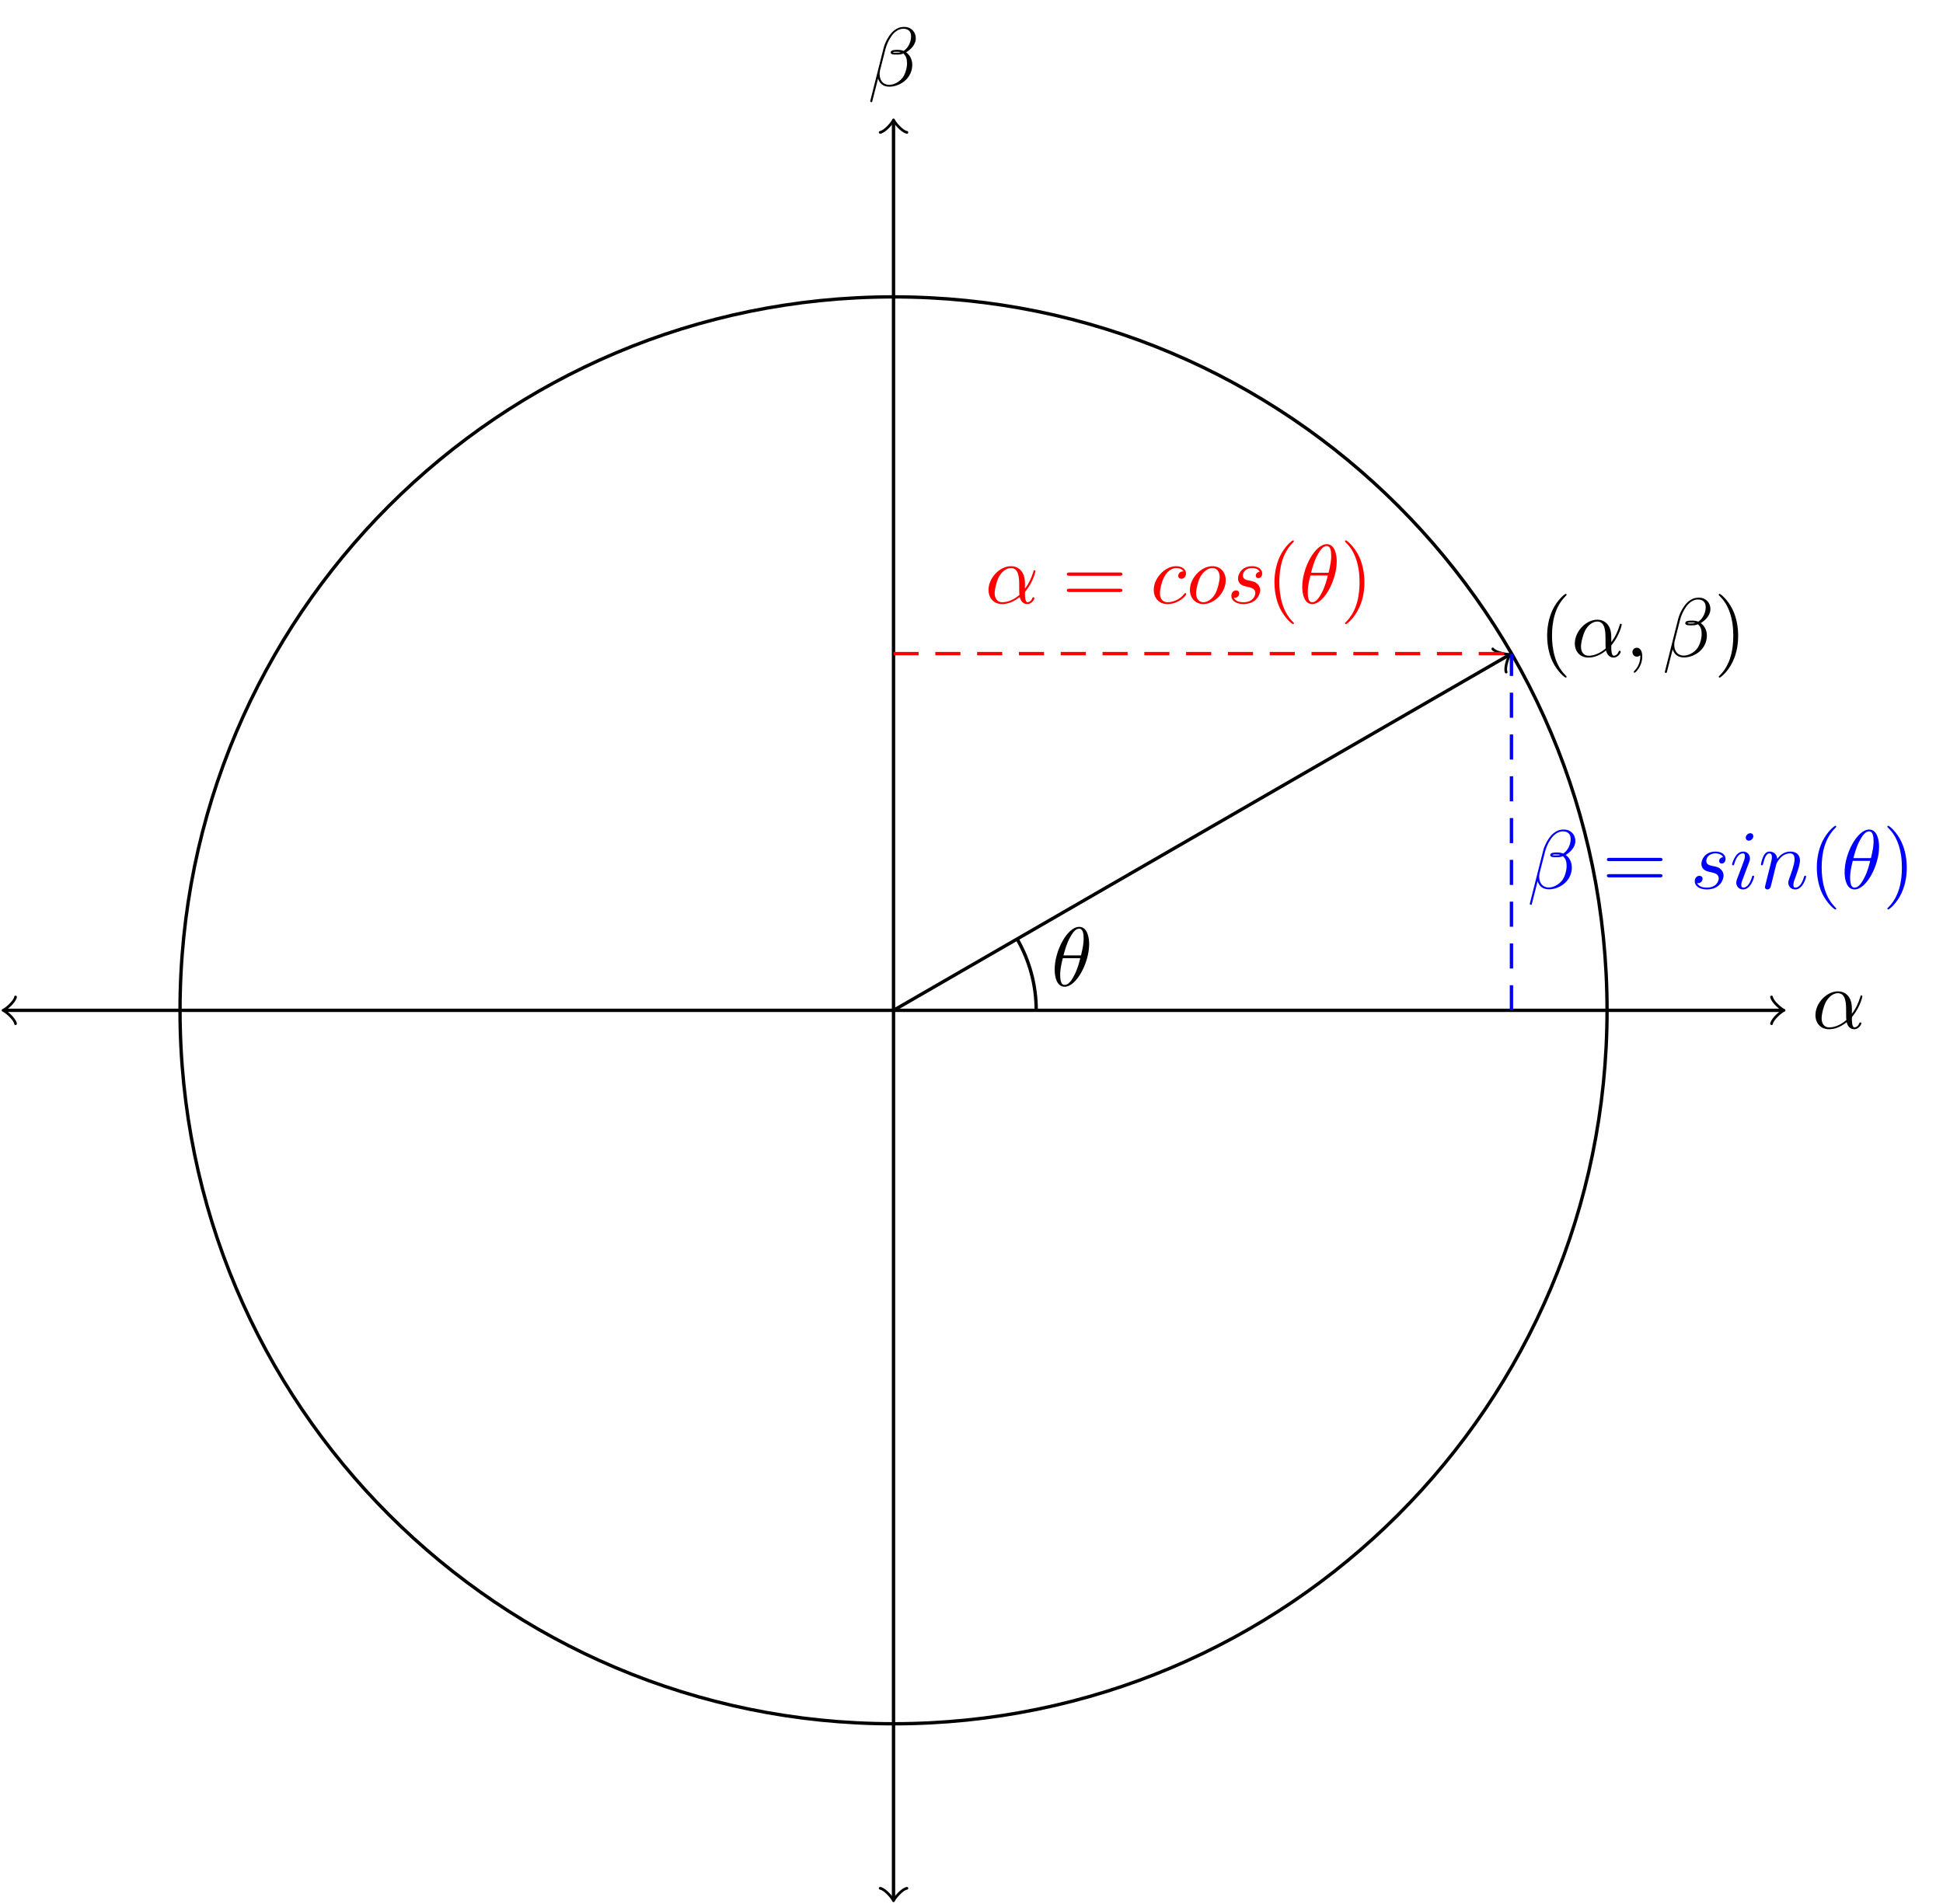
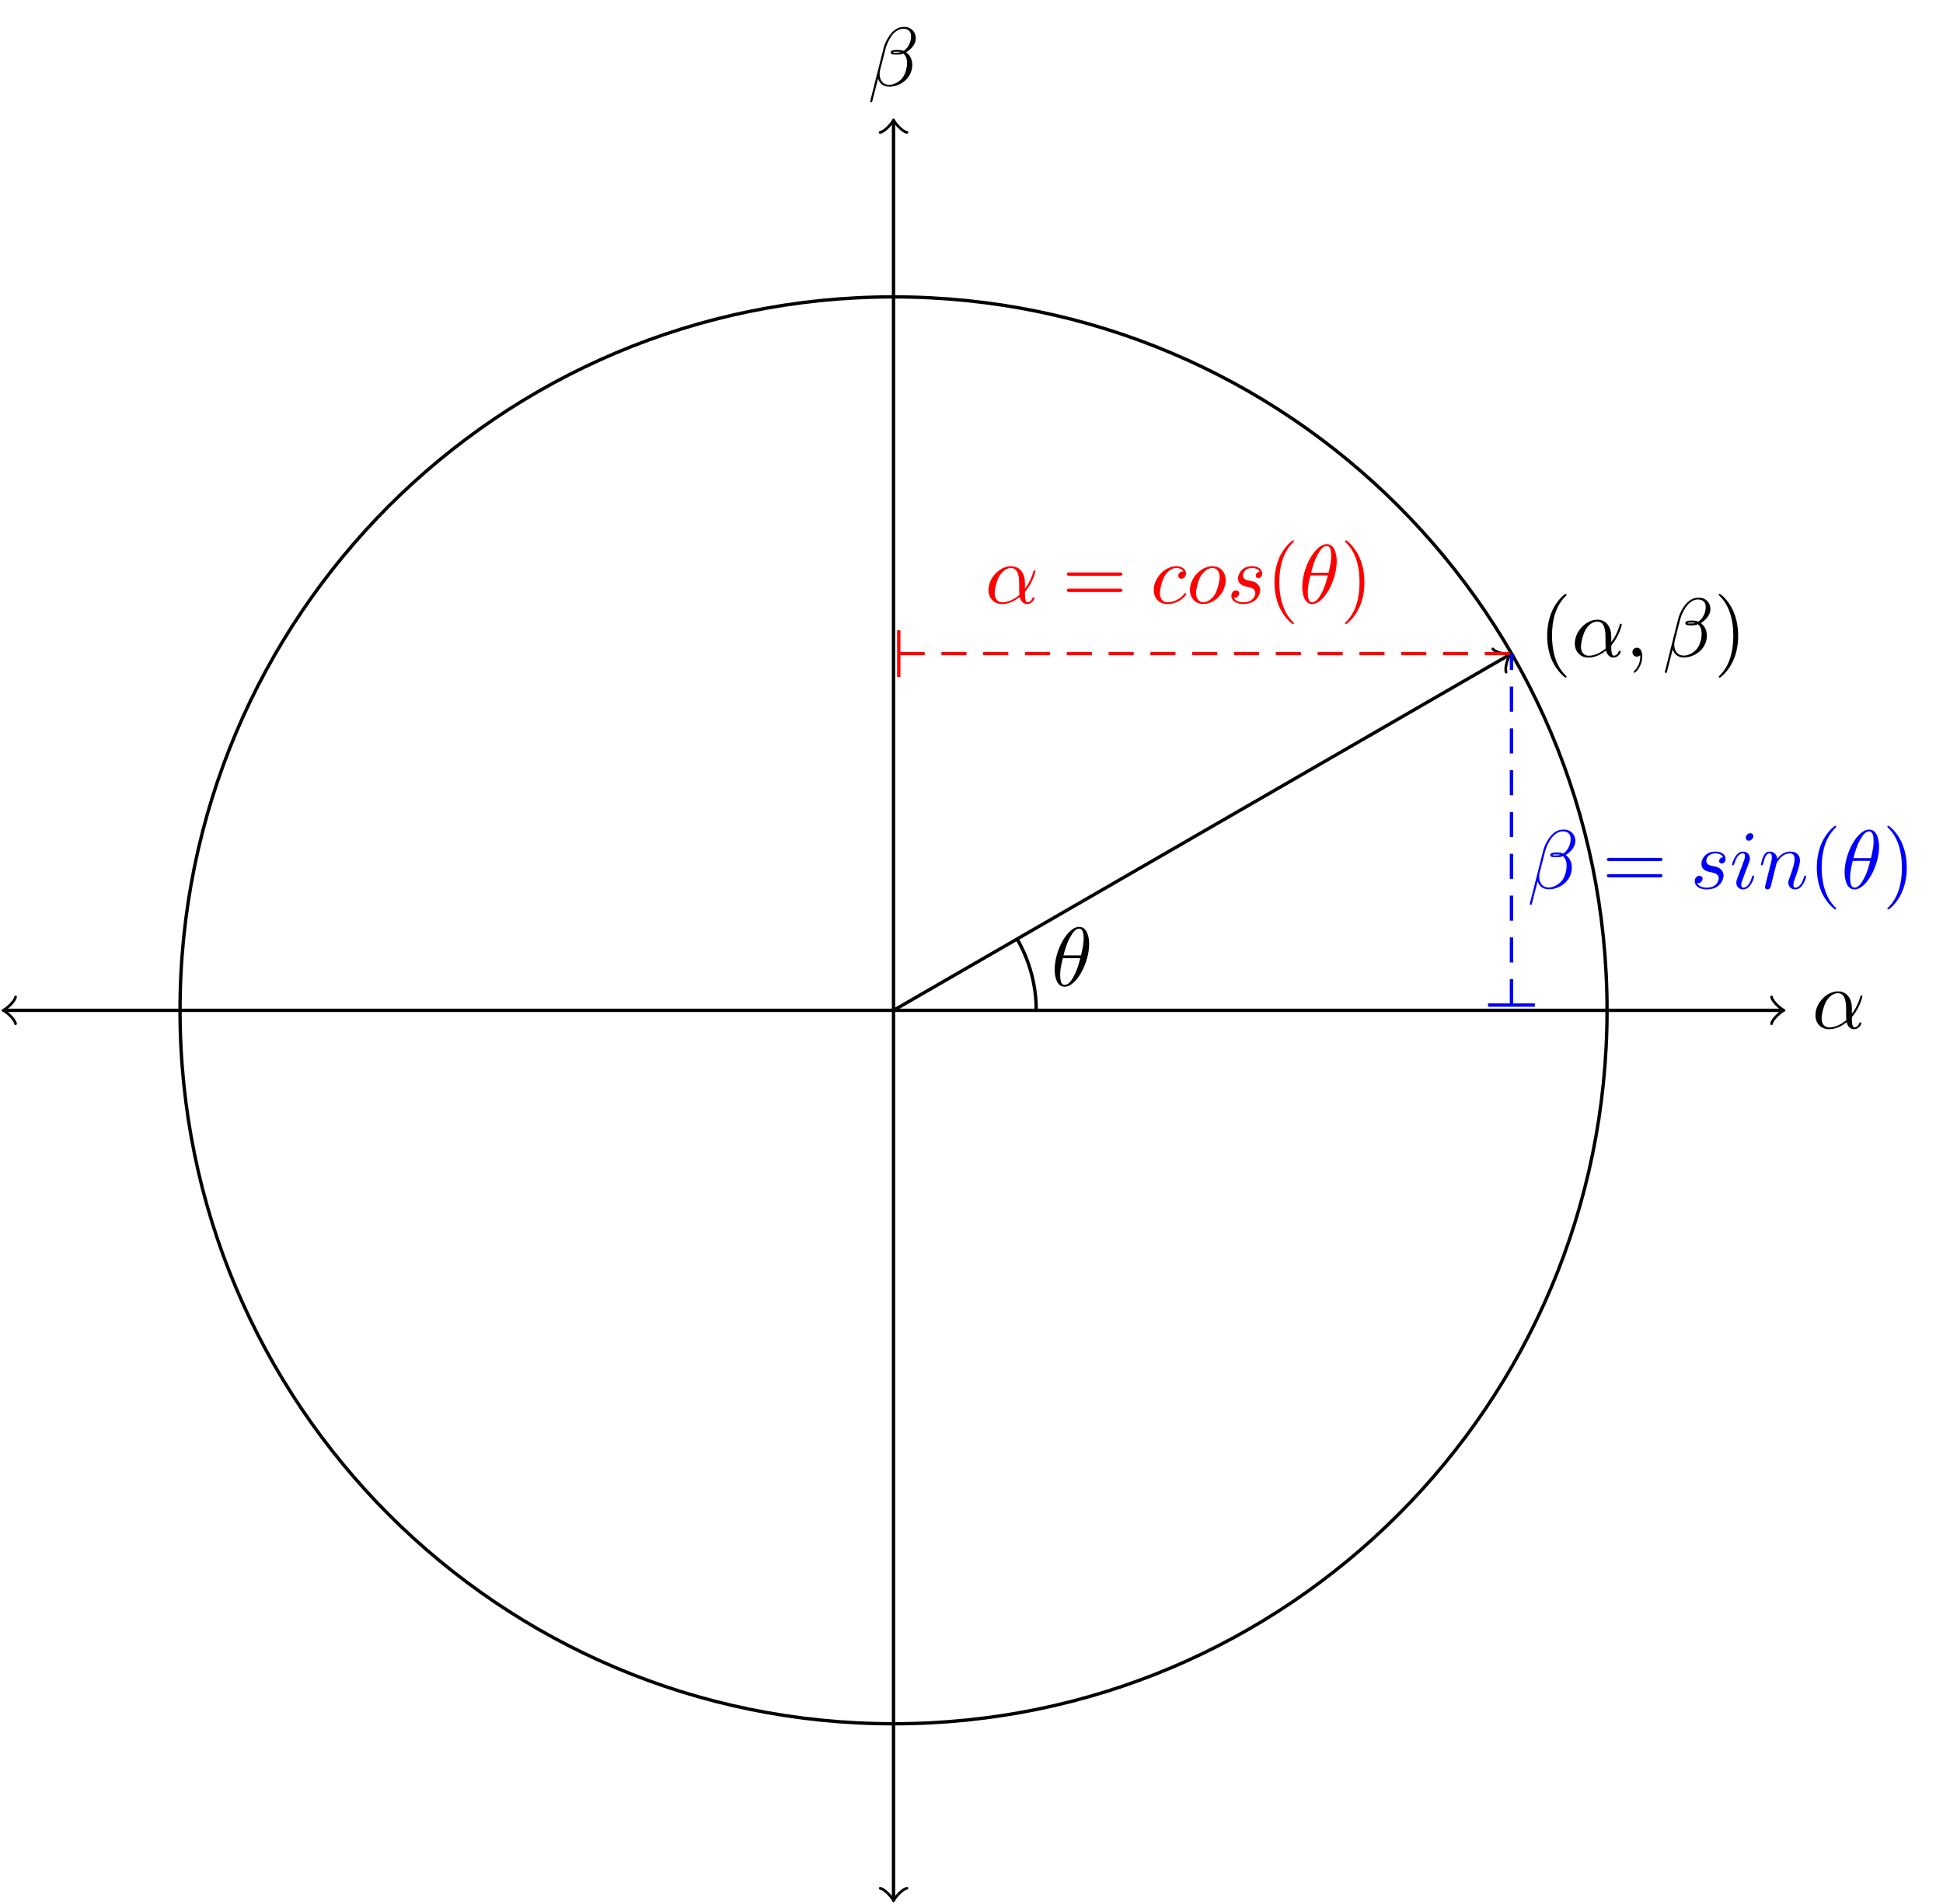
<svg xmlns="http://www.w3.org/2000/svg" xmlns:xlink="http://www.w3.org/1999/xlink" width="231.579pt" height="226.924pt" viewBox="0 0 231.579 226.924" version="1.1">
  <defs>
    <g>
      <symbol overflow="visible" id="glyph0-0">
        <path style="stroke:none;" d="" />
      </symbol>
      <symbol overflow="visible" id="glyph0-1">
        <path style="stroke:none;" d="M 4.75 -2.359 C 4.75 -3.922 3.828 -4.406 3.094 -4.406 C 1.719 -4.406 0.406 -2.984 0.406 -1.578 C 0.406 -0.641 1 0.109 2.031 0.109 C 2.656 0.109 3.375 -0.125 4.125 -0.734 C 4.25 -0.203 4.578 0.109 5.031 0.109 C 5.562 0.109 5.875 -0.438 5.875 -0.594 C 5.875 -0.672 5.812 -0.703 5.75 -0.703 C 5.688 -0.703 5.656 -0.672 5.625 -0.594 C 5.438 -0.109 5.078 -0.109 5.062 -0.109 C 4.75 -0.109 4.75 -0.891 4.75 -1.125 C 4.75 -1.328 4.75 -1.359 4.859 -1.469 C 5.797 -2.656 6 -3.812 6 -3.812 C 6 -3.844 5.984 -3.922 5.875 -3.922 C 5.781 -3.922 5.781 -3.891 5.734 -3.703 C 5.547 -3.078 5.219 -2.328 4.75 -1.734 Z M 4.094 -0.984 C 3.203 -0.219 2.438 -0.109 2.047 -0.109 C 1.453 -0.109 1.141 -0.562 1.141 -1.203 C 1.141 -1.688 1.406 -2.766 1.719 -3.266 C 2.188 -4 2.734 -4.188 3.078 -4.188 C 4.062 -4.188 4.062 -2.875 4.062 -2.109 C 4.062 -1.734 4.062 -1.156 4.094 -0.984 Z M 4.094 -0.984 " />
      </symbol>
      <symbol overflow="visible" id="glyph0-2">
        <path style="stroke:none;" d="M 5.734 -5.672 C 5.734 -6.422 5.188 -7.031 4.375 -7.031 C 3.797 -7.031 3.516 -6.875 3.172 -6.625 C 2.625 -6.219 2.078 -5.25 1.891 -4.5 L 0.297 1.828 C 0.297 1.875 0.344 1.938 0.422 1.938 C 0.5 1.938 0.531 1.906 0.531 1.891 L 1.234 -0.875 C 1.422 -0.266 1.859 0.094 2.594 0.094 C 3.312 0.094 4.062 -0.25 4.516 -0.688 C 5 -1.141 5.312 -1.781 5.312 -2.516 C 5.312 -3.234 4.938 -3.766 4.578 -4 C 5.156 -4.344 5.734 -4.953 5.734 -5.672 Z M 3.938 -4.016 C 3.812 -3.969 3.703 -3.953 3.453 -3.953 C 3.312 -3.953 3.125 -3.938 3.016 -3.984 C 3.047 -4.094 3.406 -4.062 3.516 -4.062 C 3.719 -4.062 3.812 -4.062 3.938 -4.016 Z M 5.172 -5.906 C 5.172 -5.203 4.797 -4.484 4.281 -4.172 C 4 -4.281 3.812 -4.297 3.516 -4.297 C 3.297 -4.297 2.734 -4.312 2.734 -3.984 C 2.734 -3.703 3.25 -3.734 3.422 -3.734 C 3.797 -3.734 3.953 -3.734 4.25 -3.859 C 4.625 -3.5 4.672 -3.188 4.688 -2.734 C 4.703 -2.156 4.469 -1.406 4.188 -1.016 C 3.797 -0.484 3.125 -0.125 2.562 -0.125 C 1.797 -0.125 1.422 -0.703 1.422 -1.406 C 1.422 -1.5 1.422 -1.656 1.469 -1.844 L 2.109 -4.359 C 2.328 -5.219 3.047 -6.812 4.25 -6.812 C 4.828 -6.812 5.172 -6.5 5.172 -5.906 Z M 5.172 -5.906 " />
      </symbol>
      <symbol overflow="visible" id="glyph0-3">
        <path style="stroke:none;" d="M 2.031 -0.016 C 2.031 -0.672 1.781 -1.062 1.391 -1.062 C 1.062 -1.062 0.859 -0.812 0.859 -0.531 C 0.859 -0.266 1.062 0 1.391 0 C 1.5 0 1.641 -0.047 1.734 -0.125 C 1.766 -0.156 1.781 -0.156 1.781 -0.156 C 1.797 -0.156 1.797 -0.156 1.797 -0.016 C 1.797 0.734 1.453 1.328 1.125 1.656 C 1.016 1.766 1.016 1.781 1.016 1.812 C 1.016 1.891 1.062 1.922 1.109 1.922 C 1.219 1.922 2.031 1.156 2.031 -0.016 Z M 2.031 -0.016 " />
      </symbol>
      <symbol overflow="visible" id="glyph0-4">
        <path style="stroke:none;" d="M 3.953 -3.781 C 3.781 -3.781 3.656 -3.781 3.516 -3.656 C 3.344 -3.5 3.328 -3.328 3.328 -3.266 C 3.328 -3.016 3.516 -2.906 3.703 -2.906 C 3.984 -2.906 4.25 -3.156 4.25 -3.547 C 4.25 -4.031 3.781 -4.406 3.078 -4.406 C 1.734 -4.406 0.406 -2.984 0.406 -1.578 C 0.406 -0.672 0.984 0.109 2.031 0.109 C 3.453 0.109 4.281 -0.953 4.281 -1.062 C 4.281 -1.125 4.234 -1.203 4.172 -1.203 C 4.109 -1.203 4.094 -1.172 4.031 -1.094 C 3.25 -0.109 2.156 -0.109 2.047 -0.109 C 1.422 -0.109 1.141 -0.594 1.141 -1.203 C 1.141 -1.609 1.344 -2.578 1.688 -3.188 C 2 -3.766 2.547 -4.188 3.094 -4.188 C 3.422 -4.188 3.812 -4.062 3.953 -3.781 Z M 3.953 -3.781 " />
      </symbol>
      <symbol overflow="visible" id="glyph0-5">
        <path style="stroke:none;" d="M 4.672 -2.719 C 4.672 -3.766 3.984 -4.406 3.078 -4.406 C 1.75 -4.406 0.406 -2.984 0.406 -1.578 C 0.406 -0.594 1.078 0.109 2 0.109 C 3.328 0.109 4.672 -1.266 4.672 -2.719 Z M 2.016 -0.109 C 1.578 -0.109 1.141 -0.422 1.141 -1.203 C 1.141 -1.688 1.406 -2.766 1.719 -3.266 C 2.219 -4.031 2.797 -4.188 3.078 -4.188 C 3.656 -4.188 3.953 -3.703 3.953 -3.109 C 3.953 -2.719 3.75 -1.672 3.375 -1.031 C 3.016 -0.453 2.469 -0.109 2.016 -0.109 Z M 2.016 -0.109 " />
      </symbol>
      <symbol overflow="visible" id="glyph0-6">
        <path style="stroke:none;" d="M 3.891 -3.734 C 3.625 -3.719 3.422 -3.5 3.422 -3.281 C 3.422 -3.141 3.516 -2.984 3.734 -2.984 C 3.953 -2.984 4.188 -3.156 4.188 -3.547 C 4.188 -4 3.766 -4.406 3 -4.406 C 1.688 -4.406 1.312 -3.391 1.312 -2.953 C 1.312 -2.172 2.047 -2.031 2.344 -1.969 C 2.859 -1.859 3.375 -1.75 3.375 -1.203 C 3.375 -0.953 3.156 -0.109 1.953 -0.109 C 1.812 -0.109 1.047 -0.109 0.812 -0.641 C 1.203 -0.594 1.453 -0.891 1.453 -1.172 C 1.453 -1.391 1.281 -1.516 1.078 -1.516 C 0.812 -1.516 0.516 -1.312 0.516 -0.859 C 0.516 -0.297 1.094 0.109 1.938 0.109 C 3.562 0.109 3.953 -1.094 3.953 -1.547 C 3.953 -1.906 3.766 -2.156 3.641 -2.266 C 3.375 -2.547 3.078 -2.609 2.641 -2.688 C 2.281 -2.766 1.891 -2.844 1.891 -3.297 C 1.891 -3.578 2.125 -4.188 3 -4.188 C 3.25 -4.188 3.75 -4.109 3.891 -3.734 Z M 3.891 -3.734 " />
      </symbol>
      <symbol overflow="visible" id="glyph0-7">
        <path style="stroke:none;" d="M 4.531 -4.984 C 4.531 -5.641 4.359 -7.031 3.344 -7.031 C 1.953 -7.031 0.422 -4.219 0.422 -1.938 C 0.422 -1 0.703 0.109 1.609 0.109 C 3.016 0.109 4.531 -2.75 4.531 -4.984 Z M 1.469 -3.625 C 1.641 -4.25 1.844 -5.047 2.25 -5.766 C 2.516 -6.25 2.875 -6.812 3.328 -6.812 C 3.812 -6.812 3.875 -6.172 3.875 -5.609 C 3.875 -5.109 3.797 -4.609 3.562 -3.625 Z M 3.469 -3.297 C 3.359 -2.844 3.156 -2 2.766 -1.281 C 2.422 -0.594 2.047 -0.109 1.609 -0.109 C 1.281 -0.109 1.078 -0.406 1.078 -1.328 C 1.078 -1.75 1.141 -2.328 1.391 -3.297 Z M 3.469 -3.297 " />
      </symbol>
      <symbol overflow="visible" id="glyph0-8">
        <path style="stroke:none;" d="M 2.828 -6.234 C 2.828 -6.438 2.688 -6.594 2.469 -6.594 C 2.188 -6.594 1.922 -6.328 1.922 -6.062 C 1.922 -5.875 2.062 -5.703 2.297 -5.703 C 2.531 -5.703 2.828 -5.938 2.828 -6.234 Z M 2.078 -2.484 C 2.188 -2.766 2.188 -2.797 2.297 -3.062 C 2.375 -3.266 2.422 -3.406 2.422 -3.594 C 2.422 -4.031 2.109 -4.406 1.609 -4.406 C 0.672 -4.406 0.297 -2.953 0.297 -2.875 C 0.297 -2.766 0.391 -2.766 0.406 -2.766 C 0.516 -2.766 0.516 -2.797 0.562 -2.953 C 0.844 -3.891 1.234 -4.188 1.578 -4.188 C 1.656 -4.188 1.828 -4.188 1.828 -3.875 C 1.828 -3.656 1.75 -3.453 1.719 -3.344 C 1.641 -3.094 1.188 -1.938 1.031 -1.5 C 0.922 -1.25 0.797 -0.922 0.797 -0.703 C 0.797 -0.234 1.141 0.109 1.609 0.109 C 2.547 0.109 2.922 -1.328 2.922 -1.422 C 2.922 -1.531 2.828 -1.531 2.797 -1.531 C 2.703 -1.531 2.703 -1.5 2.656 -1.344 C 2.469 -0.719 2.141 -0.109 1.641 -0.109 C 1.469 -0.109 1.391 -0.203 1.391 -0.438 C 1.391 -0.688 1.453 -0.828 1.688 -1.438 Z M 2.078 -2.484 " />
      </symbol>
      <symbol overflow="visible" id="glyph0-9">
        <path style="stroke:none;" d="M 0.875 -0.594 C 0.844 -0.438 0.781 -0.203 0.781 -0.156 C 0.781 0.016 0.922 0.109 1.078 0.109 C 1.203 0.109 1.375 0.031 1.453 -0.172 C 1.453 -0.188 1.578 -0.656 1.641 -0.906 L 1.859 -1.797 C 1.906 -2.031 1.969 -2.25 2.031 -2.469 C 2.062 -2.641 2.141 -2.938 2.156 -2.969 C 2.297 -3.281 2.828 -4.188 3.781 -4.188 C 4.234 -4.188 4.312 -3.812 4.312 -3.484 C 4.312 -2.875 3.828 -1.594 3.672 -1.172 C 3.578 -0.938 3.562 -0.812 3.562 -0.703 C 3.562 -0.234 3.922 0.109 4.391 0.109 C 5.328 0.109 5.688 -1.344 5.688 -1.422 C 5.688 -1.531 5.609 -1.531 5.578 -1.531 C 5.469 -1.531 5.469 -1.5 5.422 -1.344 C 5.219 -0.672 4.891 -0.109 4.406 -0.109 C 4.234 -0.109 4.172 -0.203 4.172 -0.438 C 4.172 -0.688 4.25 -0.922 4.344 -1.141 C 4.531 -1.672 4.953 -2.766 4.953 -3.344 C 4.953 -4 4.531 -4.406 3.812 -4.406 C 2.906 -4.406 2.422 -3.766 2.25 -3.531 C 2.203 -4.094 1.797 -4.406 1.328 -4.406 C 0.875 -4.406 0.688 -4.016 0.594 -3.844 C 0.422 -3.5 0.297 -2.906 0.297 -2.875 C 0.297 -2.766 0.391 -2.766 0.406 -2.766 C 0.516 -2.766 0.516 -2.781 0.578 -3 C 0.75 -3.703 0.953 -4.188 1.312 -4.188 C 1.5 -4.188 1.609 -4.062 1.609 -3.734 C 1.609 -3.516 1.578 -3.406 1.453 -2.891 Z M 0.875 -0.594 " />
      </symbol>
      <symbol overflow="visible" id="glyph1-0">
        <path style="stroke:none;" d="" />
      </symbol>
      <symbol overflow="visible" id="glyph1-1">
        <path style="stroke:none;" d="M 3.297 2.391 C 3.297 2.359 3.297 2.344 3.125 2.172 C 1.891 0.922 1.562 -0.969 1.562 -2.5 C 1.562 -4.234 1.938 -5.969 3.172 -7.203 C 3.297 -7.328 3.297 -7.344 3.297 -7.375 C 3.297 -7.453 3.266 -7.484 3.203 -7.484 C 3.094 -7.484 2.203 -6.797 1.609 -5.531 C 1.109 -4.438 0.984 -3.328 0.984 -2.5 C 0.984 -1.719 1.094 -0.516 1.641 0.625 C 2.25 1.844 3.094 2.5 3.203 2.5 C 3.266 2.5 3.297 2.469 3.297 2.391 Z M 3.297 2.391 " />
      </symbol>
      <symbol overflow="visible" id="glyph1-2">
        <path style="stroke:none;" d="M 2.875 -2.5 C 2.875 -3.266 2.766 -4.469 2.219 -5.609 C 1.625 -6.828 0.766 -7.484 0.672 -7.484 C 0.609 -7.484 0.562 -7.438 0.562 -7.375 C 0.562 -7.344 0.562 -7.328 0.75 -7.141 C 1.734 -6.156 2.297 -4.578 2.297 -2.5 C 2.297 -0.781 1.938 0.969 0.703 2.219 C 0.562 2.344 0.562 2.359 0.562 2.391 C 0.562 2.453 0.609 2.5 0.672 2.5 C 0.766 2.5 1.672 1.812 2.25 0.547 C 2.766 -0.547 2.875 -1.656 2.875 -2.5 Z M 2.875 -2.5 " />
      </symbol>
      <symbol overflow="visible" id="glyph1-3">
        <path style="stroke:none;" d="M 6.844 -3.266 C 7 -3.266 7.188 -3.266 7.188 -3.453 C 7.188 -3.656 7 -3.656 6.859 -3.656 L 0.891 -3.656 C 0.75 -3.656 0.562 -3.656 0.562 -3.453 C 0.562 -3.266 0.75 -3.266 0.891 -3.266 Z M 6.859 -1.328 C 7 -1.328 7.188 -1.328 7.188 -1.531 C 7.188 -1.719 7 -1.719 6.844 -1.719 L 0.891 -1.719 C 0.75 -1.719 0.562 -1.719 0.562 -1.531 C 0.562 -1.328 0.75 -1.328 0.891 -1.328 Z M 6.859 -1.328 " />
      </symbol>
    </g>
    <clipPath id="clip1">
      <path d="M 106 120 L 107 120 L 107 226.926 L 106 226.926 Z M 106 120 " />
    </clipPath>
    <clipPath id="clip2">
      <path d="M 104 224 L 109 224 L 109 226.926 L 104 226.926 Z M 104 224 " />
    </clipPath>
  </defs>
  <g id="surface1">
    <g style="fill:rgb(0%,0%,0%);fill-opacity:1;">
      <use xlink:href="#glyph0-1" x="215.97" y="122.57" />
    </g>
    <g style="fill:rgb(0%,0%,0%);fill-opacity:1;">
      <use xlink:href="#glyph0-2" x="103.418" y="10.239" />
    </g>
    <path style="fill:none;stroke-width:0.399;stroke-linecap:butt;stroke-linejoin:miter;stroke:rgb(0%,0%,0%);stroke-opacity:1;stroke-miterlimit:10;" d="M -0.002 0 L -0.002 105.844 " transform="matrix(1,0,0,-1,106.498,120.426)" />
    <path style="fill:none;stroke-width:0.319;stroke-linecap:round;stroke-linejoin:round;stroke:rgb(0%,0%,0%);stroke-opacity:1;stroke-miterlimit:10;" d="M -1.194 1.596 C -1.096 0.998 0.002 0.1 0.299 0.002 C 0.002 -0.1 -1.096 -0.998 -1.194 -1.596 " transform="matrix(0,-1,-1,0,106.498,14.58378)" />
    <path style="fill:none;stroke-width:0.399;stroke-linecap:butt;stroke-linejoin:miter;stroke:rgb(0%,0%,0%);stroke-opacity:1;stroke-miterlimit:10;" d="M -0.002 0 L 105.842 0 " transform="matrix(1,0,0,-1,106.498,120.426)" />
    <path style="fill:none;stroke-width:0.319;stroke-linecap:round;stroke-linejoin:round;stroke:rgb(0%,0%,0%);stroke-opacity:1;stroke-miterlimit:10;" d="M -1.196 1.594 C -1.094 0.996 -0 0.098 0.3 0 C -0 -0.101 -1.094 -0.996 -1.196 -1.594 " transform="matrix(1,0,0,-1,212.3402,120.426)" />
    <path style="fill:none;stroke-width:0.399;stroke-linecap:butt;stroke-linejoin:miter;stroke:rgb(0%,0%,0%);stroke-opacity:1;stroke-miterlimit:10;" d="M -0.002 0 L -105.842 0 " transform="matrix(1,0,0,-1,106.498,120.426)" />
    <path style="fill:none;stroke-width:0.319;stroke-linecap:round;stroke-linejoin:round;stroke:rgb(0%,0%,0%);stroke-opacity:1;stroke-miterlimit:10;" d="M -1.196 1.594 C -1.094 0.996 -0 0.101 0.3 -0 C -0 -0.098 -1.094 -0.996 -1.196 -1.594 " transform="matrix(-1,0,0,1,0.65578,120.426)" />
    <g clip-path="url(#clip1)" clip-rule="nonzero">
      <path style="fill:none;stroke-width:0.399;stroke-linecap:butt;stroke-linejoin:miter;stroke:rgb(0%,0%,0%);stroke-opacity:1;stroke-miterlimit:10;" d="M -0.002 0 L -0.002 -105.844 " transform="matrix(1,0,0,-1,106.498,120.426)" />
    </g>
    <g clip-path="url(#clip2)" clip-rule="nonzero">
      <path style="fill:none;stroke-width:0.319;stroke-linecap:round;stroke-linejoin:round;stroke:rgb(0%,0%,0%);stroke-opacity:1;stroke-miterlimit:10;" d="M -1.194 1.596 C -1.096 0.998 0.001 0.1 0.298 -0.002 C 0.001 -0.1 -1.096 -0.998 -1.194 -1.596 " transform="matrix(0,1,1,0,106.498,226.2682)" />
    </g>
    <path style="fill:none;stroke-width:0.399;stroke-linecap:butt;stroke-linejoin:miter;stroke:rgb(0%,0%,0%);stroke-opacity:1;stroke-miterlimit:10;" d="M 85.041 0 C 85.041 46.969 46.967 85.039 -0.002 85.039 C -46.967 85.039 -85.041 46.969 -85.041 0 C -85.041 -46.969 -46.967 -85.039 -0.002 -85.039 C 46.967 -85.039 85.041 -46.969 85.041 0 Z M 85.041 0 " transform="matrix(1,0,0,-1,106.498,120.426)" />
    <path style="fill:none;stroke-width:0.399;stroke-linecap:butt;stroke-linejoin:miter;stroke:rgb(0%,0%,0%);stroke-opacity:1;stroke-miterlimit:10;" d="M -0.002 0 L 73.252 42.289 " transform="matrix(1,0,0,-1,106.498,120.426)" />
    <path style="fill:none;stroke-width:0.319;stroke-linecap:round;stroke-linejoin:round;stroke:rgb(0%,0%,0%);stroke-opacity:1;stroke-miterlimit:10;" d="M -1.194 1.594 C -1.096 0.996 0.001 0.101 0.3 0.001 C -0.002 -0.1 -1.097 -0.997 -1.194 -1.595 " transform="matrix(0.86601,-0.49998,-0.49998,-0.86601,179.7485,78.13494)" />
-     <path style="fill:none;stroke-width:0.399;stroke-linecap:butt;stroke-linejoin:miter;stroke:rgb(100%,0%,0%);stroke-opacity:1;stroke-dasharray:2.989,1.993;stroke-miterlimit:10;" d="M -0.002 42.52 L 73.647 42.52 " transform="matrix(1,0,0,-1,106.498,120.426)" />
-     <path style="fill:none;stroke-width:0.399;stroke-linecap:butt;stroke-linejoin:miter;stroke:rgb(0%,0%,100%);stroke-opacity:1;stroke-dasharray:2.989,1.993;stroke-miterlimit:10;" d="M 73.647 0 L 73.647 42.52 " transform="matrix(1,0,0,-1,106.498,120.426)" />
+     <path style="fill:none;stroke-width:0.399;stroke-linecap:butt;stroke-linejoin:miter;stroke:rgb(100%,0%,0%);stroke-opacity:1;stroke-dasharray:2.989,1.993;stroke-miterlimit:10;" d="M 0.725 42.52 L 73.647 42.52 " transform="matrix(1,0,0,-1,106.498,120.426)" />
+     <path style="fill:none;stroke-width:0.399;stroke-linecap:square;stroke-linejoin:miter;stroke:rgb(100%,0%,0%);stroke-opacity:1;stroke-miterlimit:10;" d="M 0.101 -2.589 L 0.101 2.59 " transform="matrix(-1,0,0,1,107.2218,77.9058)" />
+     <path style="fill:none;stroke-width:0.399;stroke-linecap:butt;stroke-linejoin:miter;stroke:rgb(0%,0%,100%);stroke-opacity:1;stroke-dasharray:2.989,1.993;stroke-miterlimit:10;" d="M 73.647 0.723 L 73.647 42.52 " transform="matrix(1,0,0,-1,106.498,120.426)" />
+     <path style="fill:none;stroke-width:0.399;stroke-linecap:square;stroke-linejoin:miter;stroke:rgb(0%,0%,100%);stroke-opacity:1;stroke-miterlimit:10;" d="M 0.099 -2.591 L 0.099 2.589 " transform="matrix(0,1,1,0,180.1453,119.7022)" />
    <g style="fill:rgb(0%,0%,0%);fill-opacity:1;">
      <use xlink:href="#glyph1-1" x="183.416" y="78.27" />
    </g>
    <g style="fill:rgb(0%,0%,0%);fill-opacity:1;">
      <use xlink:href="#glyph0-1" x="187.291" y="78.27" />
    </g>
    <g style="fill:rgb(0%,0%,0%);fill-opacity:1;">
      <use xlink:href="#glyph0-3" x="193.704" y="78.27" />
    </g>
    <g style="fill:rgb(0%,0%,0%);fill-opacity:1;">
      <use xlink:href="#glyph0-2" x="198.125" y="78.27" />
    </g>
    <g style="fill:rgb(0%,0%,0%);fill-opacity:1;">
      <use xlink:href="#glyph1-2" x="204.289" y="78.27" />
    </g>
    <g style="fill:rgb(100%,0%,0%);fill-opacity:1;">
      <use xlink:href="#glyph0-1" x="117.411" y="71.893" />
    </g>
    <g style="fill:rgb(100%,0%,0%);fill-opacity:1;">
      <use xlink:href="#glyph1-3" x="126.588" y="71.893" />
    </g>
    <g style="fill:rgb(100%,0%,0%);fill-opacity:1;">
      <use xlink:href="#glyph0-4" x="137.104" y="71.893" />
      <use xlink:href="#glyph0-5" x="141.416" y="71.893" />
      <use xlink:href="#glyph0-6" x="146.245" y="71.893" />
    </g>
    <g style="fill:rgb(100%,0%,0%);fill-opacity:1;">
      <use xlink:href="#glyph1-1" x="150.915" y="71.893" />
    </g>
    <g style="fill:rgb(100%,0%,0%);fill-opacity:1;">
      <use xlink:href="#glyph0-7" x="154.789" y="71.893" />
    </g>
    <g style="fill:rgb(100%,0%,0%);fill-opacity:1;">
      <use xlink:href="#glyph1-2" x="159.743" y="71.893" />
    </g>
    <g style="fill:rgb(0%,0%,100%);fill-opacity:1;">
      <use xlink:href="#glyph0-2" x="182.03" y="105.909" />
    </g>
    <g style="fill:rgb(0%,0%,100%);fill-opacity:1;">
      <use xlink:href="#glyph1-3" x="190.958" y="105.909" />
    </g>
    <g style="fill:rgb(0%,0%,100%);fill-opacity:1;">
      <use xlink:href="#glyph0-6" x="201.474" y="105.909" />
      <use xlink:href="#glyph0-8" x="206.144" y="105.909" />
      <use xlink:href="#glyph0-9" x="209.577" y="105.909" />
    </g>
    <g style="fill:rgb(0%,0%,100%);fill-opacity:1;">
      <use xlink:href="#glyph1-1" x="215.556" y="105.909" />
    </g>
    <g style="fill:rgb(0%,0%,100%);fill-opacity:1;">
      <use xlink:href="#glyph0-7" x="219.431" y="105.909" />
    </g>
    <g style="fill:rgb(0%,0%,100%);fill-opacity:1;">
      <use xlink:href="#glyph1-2" x="224.384" y="105.909" />
    </g>
    <g style="fill:rgb(0%,0%,0%);fill-opacity:1;">
      <use xlink:href="#glyph0-7" x="125.281" y="117.507" />
    </g>
    <path style="fill:none;stroke-width:0.399;stroke-linecap:butt;stroke-linejoin:miter;stroke:rgb(0%,0%,0%);stroke-opacity:1;stroke-miterlimit:10;" d="M 17.006 0 C 17.006 2.985 16.221 5.918 14.729 8.504 " transform="matrix(1,0,0,-1,106.498,120.426)" />
  </g>
</svg>
